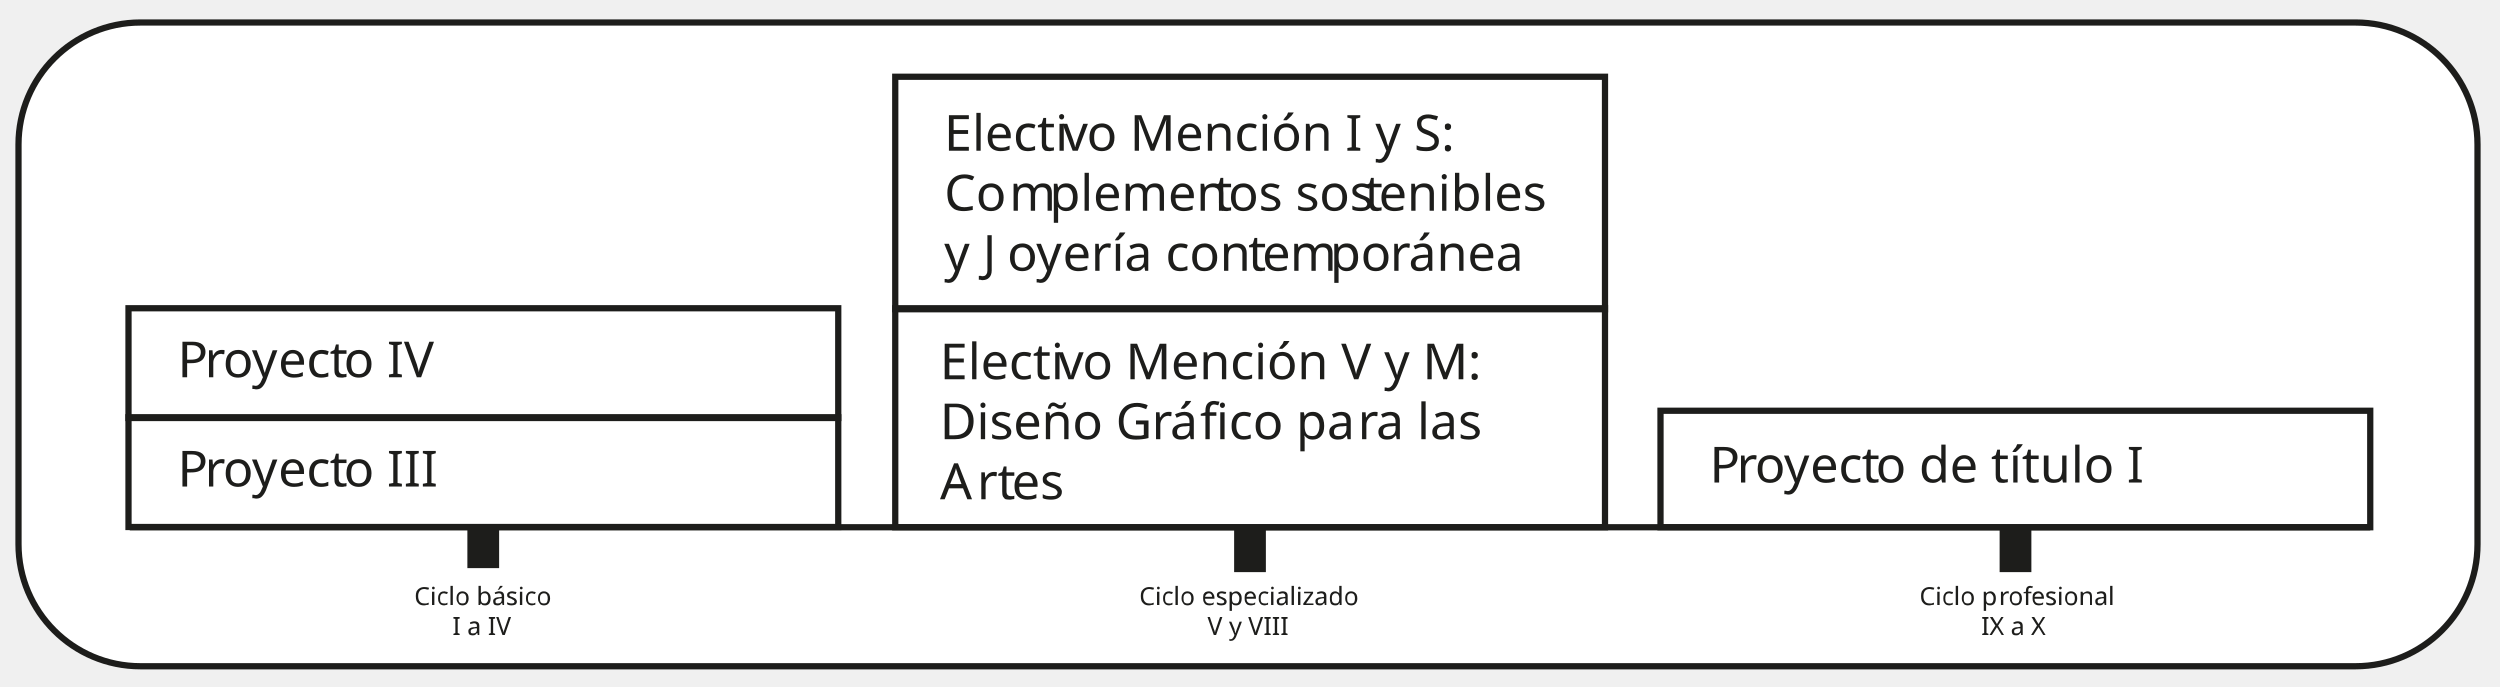
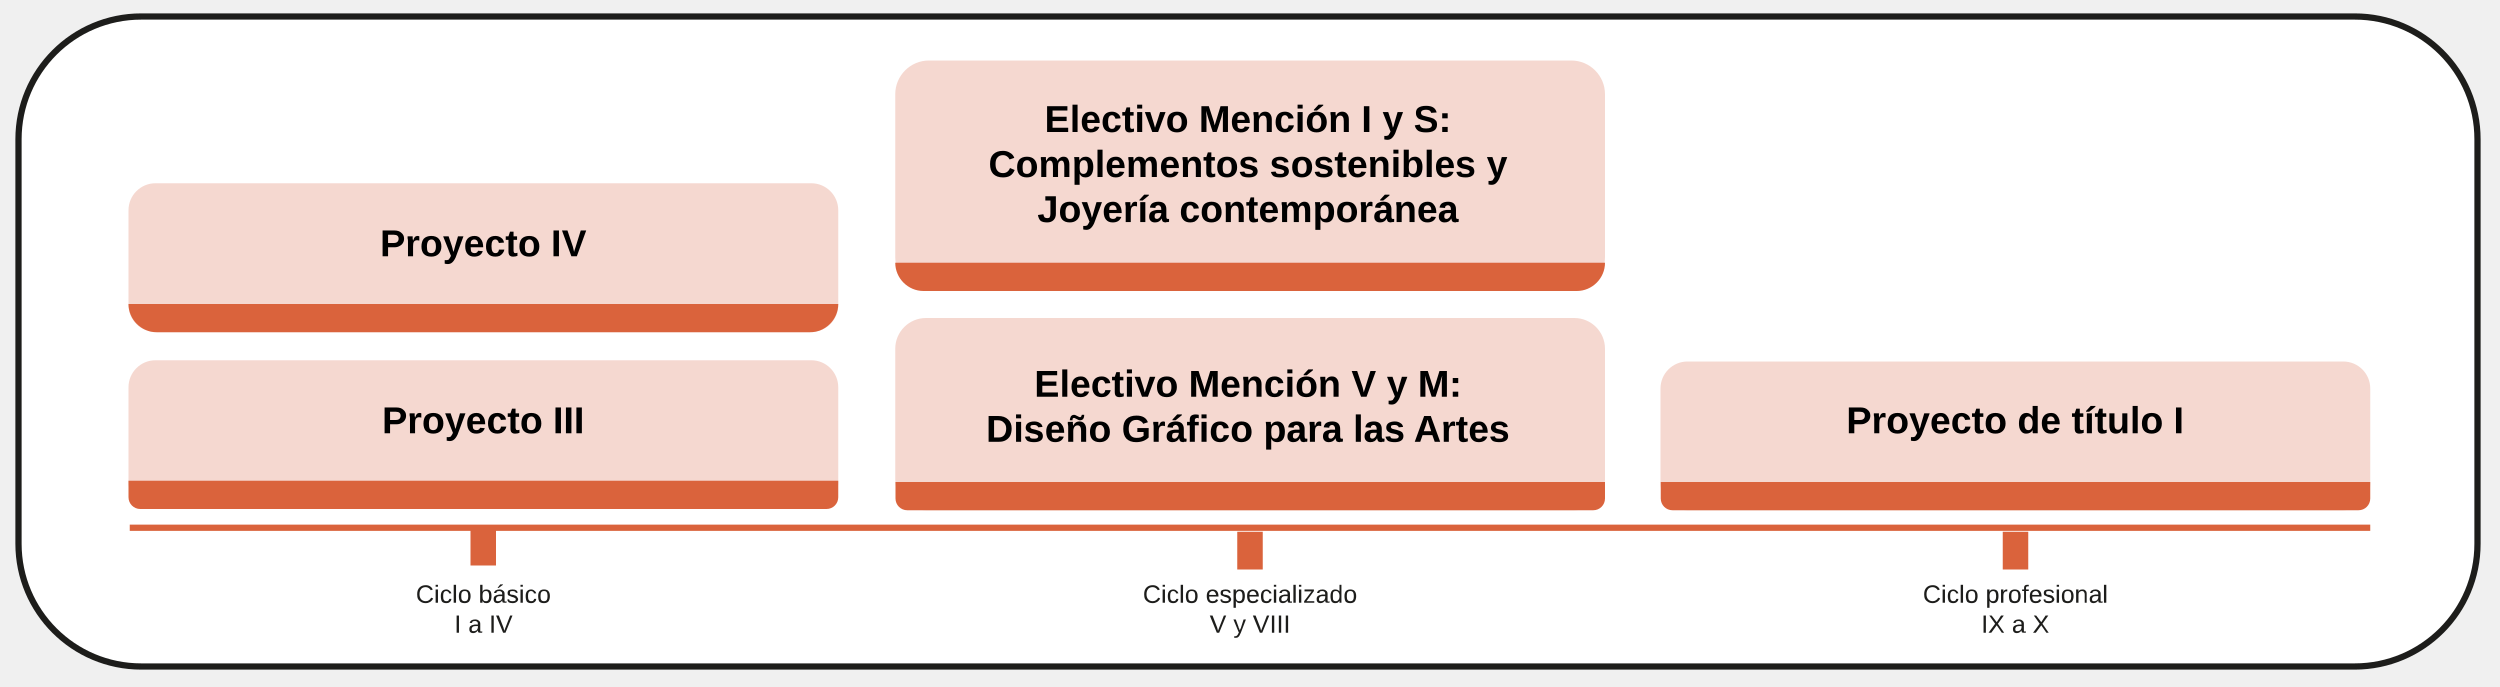
- <svg xmlns="http://www.w3.org/2000/svg" id="Capa_1" data-name="Capa 1" viewBox="0 0 100 27.46">
+ <svg xmlns="http://www.w3.org/2000/svg" id="Capa_1" data-name="Capa 1" viewBox="0 0 100 27.48">
  <defs>
    <style>
-       .cls-1, .cls-2, .cls-3 {
+       .cls-1 {
+         fill: #f5d8d0;
+       }
+ 
+       .cls-2, .cls-3 {
+         fill: #da633c;
+       }
+ 
+       .cls-4 {
+         font-family: Arial-BoldMT, Arial;
+         font-size: 1.5px;
+         font-weight: 700;
+       }
+ 
+       .cls-5 {
+         fill: #fff;
        stroke: #1d1d1b;
+       }
+ 
+       .cls-5, .cls-3 {
        stroke-miterlimit: 10;
        stroke-width: .25px;
      }

-       .cls-1, .cls-4, .cls-5 {
+       .cls-6 {
        fill: #1d1d1b;
-       }
- 
-       .cls-2 {
-         fill: none;
-       }
- 
-       .cls-4 {
+         font-family: ArialMT, Arial;
        font-size: 1px;
      }

-       .cls-4, .cls-5 {
-         font-family: Futura-Medium, Futura;
-         font-weight: 500;
-       }
- 
-       .cls-5 {
-         font-size: 2px;
-       }
- 
      .cls-3 {
-         fill: #fff;
-       }
- 
-       .cls-6 {
-         letter-spacing: -.02em;
+         stroke: #da633c;
      }

      .cls-7 {
-         letter-spacing: -.02em;
-       }
- 
-       .cls-8 {
-         letter-spacing: -.02em;
-       }
- 
-       .cls-9 {
-         letter-spacing: 0em;
-       }
- 
-       .cls-10 {
-         letter-spacing: 0em;
-       }
- 
-       .cls-11 {
-         letter-spacing: .02em;
-       }
- 
-       .cls-12 {
-         letter-spacing: .02em;
-       }
- 
-       .cls-13 {
-         letter-spacing: .04em;
-       }
- 
-       .cls-14 {
-         letter-spacing: 0em;
-       }
- 
-       .cls-15 {
-         letter-spacing: .01em;
-       }
- 
-       .cls-16 {
-         letter-spacing: 0em;
+         letter-spacing: -.04em;
      }
    </style>
  </defs>
-   <rect class="cls-3" x=".74" y=".9" width="98.36" height="25.75" rx="4.88" ry="4.88" />
-   <line class="cls-2" x1="5.19" y1="21.09" x2="94.81" y2="21.09" />
-   <rect class="cls-1" x="18.82" y="21.09" width="1.02" height="1.51" />
-   <rect class="cls-1" x="49.49" y="21.25" width="1.02" height="1.51" />
-   <rect class="cls-1" x="80.11" y="21.25" width="1.02" height="1.51" />
-   <rect class="cls-2" x="35.81" y="12.33" width="28.39" height="8.76" />
-   <text class="cls-5" transform="translate(37.6 15.17)">
-     <tspan x="0" y="0">Electi</tspan>
-     <tspan class="cls-8" x="4.73" y="0">v</tspan>
-     <tspan x="5.7" y="0">o Mención V y M:</tspan>
-     <tspan x="0" y="2.4">Diseño G</tspan>
-     <tspan class="cls-9" x="8.47" y="2.4">r</tspan>
-     <tspan x="9.2" y="2.4">á</tspan>
-     <tspan class="cls-11" x="10.4" y="2.4">f</tspan>
-     <tspan x="11.04" y="2.4">ico pa</tspan>
-     <tspan class="cls-9" x="16.71" y="2.4">r</tspan>
-     <tspan x="17.44" y="2.4">a las </tspan>
-     <tspan x="0" y="4.8">A</tspan>
-     <tspan class="cls-13" x="1.48" y="4.8">r</tspan>
-     <tspan class="cls-16" x="2.3" y="4.8">t</tspan>
-     <tspan x="2.87" y="4.8">es</tspan>
+   <rect class="cls-5" x=".74" y=".66" width="98.36" height="26" rx="4.91" ry="4.91" />
+   <g>
+     <rect class="cls-1" x="66.42" y="14.46" width="28.39" height="5.95" rx="1.08" ry="1.08" />
+     <path class="cls-2" d="M66.42,19.28h28.39v.66c0,.26-.21.47-.47.47h-27.44c-.26,0-.47-.21-.47-.47v-.66h0Z" />
+   </g>
+   <line class="cls-3" x1="5.19" y1="21.11" x2="94.81" y2="21.11" />
+   <rect class="cls-2" x="18.82" y="21.11" width="1.02" height="1.51" />
+   <rect class="cls-2" x="49.49" y="21.27" width="1.02" height="1.51" />
+   <rect class="cls-2" x="80.11" y="21.27" width="1.02" height="1.51" />
+   <rect class="cls-1" x="35.81" y="12.72" width="28.39" height="7.69" rx="1.23" ry="1.23" />
+   <text class="cls-4" transform="translate(41.38 15.87)">
+     <tspan x="0" y="0">Electivo Mención V y M:</tspan>
+     <tspan x="-1.93" y="1.8">Diseño Gráfico para las</tspan>
+     <tspan class="cls-7" x="14.82" y="1.8"> </tspan>
+     <tspan x="15.18" y="1.8">Artes</tspan>
  </text>
-   <text class="cls-4" transform="translate(45.57 24.2)">
+   <text class="cls-4" transform="translate(73.86 17.33)">
+     <tspan x="0" y="0">Proyecto de título I</tspan>
+   </text>
+   <text class="cls-6" transform="translate(45.72 24.11)">
    <tspan x="0" y="0">Ciclo especializado</tspan>
-     <tspan x="2.73" y="1.2">V y VIII</tspan>
+     <tspan x="2.67" y="1.2">V y VIII</tspan>
  </text>
-   <text class="cls-4" transform="translate(16.57 24.2)">
+   <text class="cls-6" transform="translate(16.64 24.11)">
    <tspan x="0" y="0">Ciclo básico</tspan>
-     <tspan x="1.52" y="1.2">I a IV</tspan>
+     <tspan x="1.53" y="1.2">I a IV</tspan>
  </text>
-   <text class="cls-4" transform="translate(76.78 24.2)">
-     <tspan x="0" y="0">Ciclo p</tspan>
-     <tspan class="cls-10" x="3.18" y="0">r</tspan>
-     <tspan x="3.55" y="0">o</tspan>
-     <tspan class="cls-12" x="4.15" y="0">f</tspan>
-     <tspan x="4.46" y="0">esional</tspan>
-     <tspan x="2.46" y="1.2">IX a X</tspan>
+   <text class="cls-6" transform="translate(76.92 24.11)">
+     <tspan x="0" y="0">Ciclo profesional</tspan>
+     <tspan x="2.33" y="1.2">IX a X</tspan>
  </text>
-   <rect class="cls-2" x="5.14" y="16.69" width="28.39" height="4.39" />
-   <text class="cls-5" transform="translate(7.11 19.46)">
-     <tspan x="0" y="0">P</tspan>
-     <tspan class="cls-10" x="1.08" y="0">r</tspan>
-     <tspan class="cls-6" x="1.81" y="0">o</tspan>
-     <tspan class="cls-7" x="2.97" y="0">y</tspan>
-     <tspan x="4.02" y="0">ec</tspan>
-     <tspan class="cls-14" x="6.08" y="0">t</tspan>
-     <tspan x="6.64" y="0">o III</tspan>
+   <path class="cls-2" d="M35.81,19.28h28.39v.66c0,.26-.21.47-.47.47h-27.44c-.26,0-.47-.21-.47-.47v-.66h0Z" />
+   <g>
+     <rect class="cls-1" x="5.14" y="14.41" width="28.39" height="5.95" rx="1.08" ry="1.08" />
+     <path class="cls-2" d="M5.14,19.23h28.39v.66c0,.26-.21.47-.47.47H5.61c-.26,0-.47-.21-.47-.47v-.66h0Z" />
+   </g>
+   <text class="cls-4" transform="translate(15.29 17.33)">
+     <tspan x="0" y="0">Proyecto III</tspan>
  </text>
-   <rect class="cls-2" x="35.81" y="3.07" width="28.39" height="9.3" />
-   <text class="cls-5" transform="translate(37.77 6.03)">
-     <tspan x="0" y="0">Electi</tspan>
-     <tspan class="cls-8" x="4.73" y="0">v</tspan>
-     <tspan x="5.7" y="0">o Mención I y S: </tspan>
-     <tspan x="0" y="2.4">Co</tspan>
-     <tspan class="cls-15" x="2.6" y="2.4">m</tspan>
-     <tspan x="4.21" y="2.4">plemen</tspan>
-     <tspan class="cls-14" x="10.8" y="2.4">t</tspan>
-     <tspan x="11.36" y="2.4">os sos</tspan>
-     <tspan class="cls-16" x="16.82" y="2.4">t</tspan>
-     <tspan x="17.38" y="2.4">enibles </tspan>
-     <tspan x="0" y="4.8">y J</tspan>
-     <tspan class="cls-6" x="2.52" y="4.8">o</tspan>
-     <tspan class="cls-7" x="3.68" y="4.8">y</tspan>
-     <tspan x="4.74" y="4.8">ería con</tspan>
-     <tspan class="cls-16" x="12.16" y="4.8">t</tspan>
-     <tspan x="12.72" y="4.8">e</tspan>
-     <tspan class="cls-15" x="13.83" y="4.8">m</tspan>
-     <tspan x="15.43" y="4.8">po</tspan>
-     <tspan class="cls-9" x="17.83" y="4.8">r</tspan>
-     <tspan x="18.57" y="4.8">ánea</tspan>
+   <g>
+     <rect class="cls-1" x="5.14" y="7.33" width="28.39" height="5.95" rx="1.08" ry="1.08" />
+     <path class="cls-2" d="M5.14,12.16h28.39c0,.62-.51,1.13-1.13,1.13H6.27c-.62,0-1.13-.51-1.13-1.13h0Z" />
+   </g>
+   <text class="cls-4" transform="translate(15.21 10.25)">
+     <tspan x="0" y="0">Proyecto IV</tspan>
  </text>
-   <rect class="cls-2" x="66.42" y="16.43" width="28.39" height="4.66" />
-   <text class="cls-5" transform="translate(68.39 19.3)">
-     <tspan x="0" y="0">P</tspan>
-     <tspan class="cls-10" x="1.08" y="0">r</tspan>
-     <tspan class="cls-6" x="1.81" y="0">o</tspan>
-     <tspan class="cls-7" x="2.97" y="0">y</tspan>
-     <tspan x="4.02" y="0">ec</tspan>
-     <tspan class="cls-14" x="6.08" y="0">t</tspan>
-     <tspan x="6.64" y="0">o de título I</tspan>
-   </text>
-   <rect class="cls-2" x="5.14" y="12.33" width="28.39" height="4.39" />
-   <text class="cls-5" transform="translate(7.11 15.09)">
-     <tspan x="0" y="0">P</tspan>
-     <tspan class="cls-10" x="1.08" y="0">r</tspan>
-     <tspan class="cls-6" x="1.81" y="0">o</tspan>
-     <tspan class="cls-7" x="2.97" y="0">y</tspan>
-     <tspan x="4.02" y="0">ec</tspan>
-     <tspan class="cls-14" x="6.08" y="0">t</tspan>
-     <tspan x="6.64" y="0">o IV</tspan>
+   <g>
+     <rect class="cls-1" x="35.81" y="2.42" width="28.39" height="9.22" rx="1.35" ry="1.35" />
+     <path class="cls-2" d="M35.81,10.51h28.39c0,.62-.51,1.13-1.13,1.13h-26.13c-.62,0-1.13-.51-1.13-1.13h0Z" />
+   </g>
+   <text class="cls-4" transform="translate(41.79 5.28)">
+     <tspan x="0" y="0">Electivo Mención I y S: </tspan>
+     <tspan x="-2.25" y="1.8">Complementos sostenibles y </tspan>
+     <tspan x="-.29" y="3.6">Joyería contemporánea</tspan>
  </text>
</svg>
